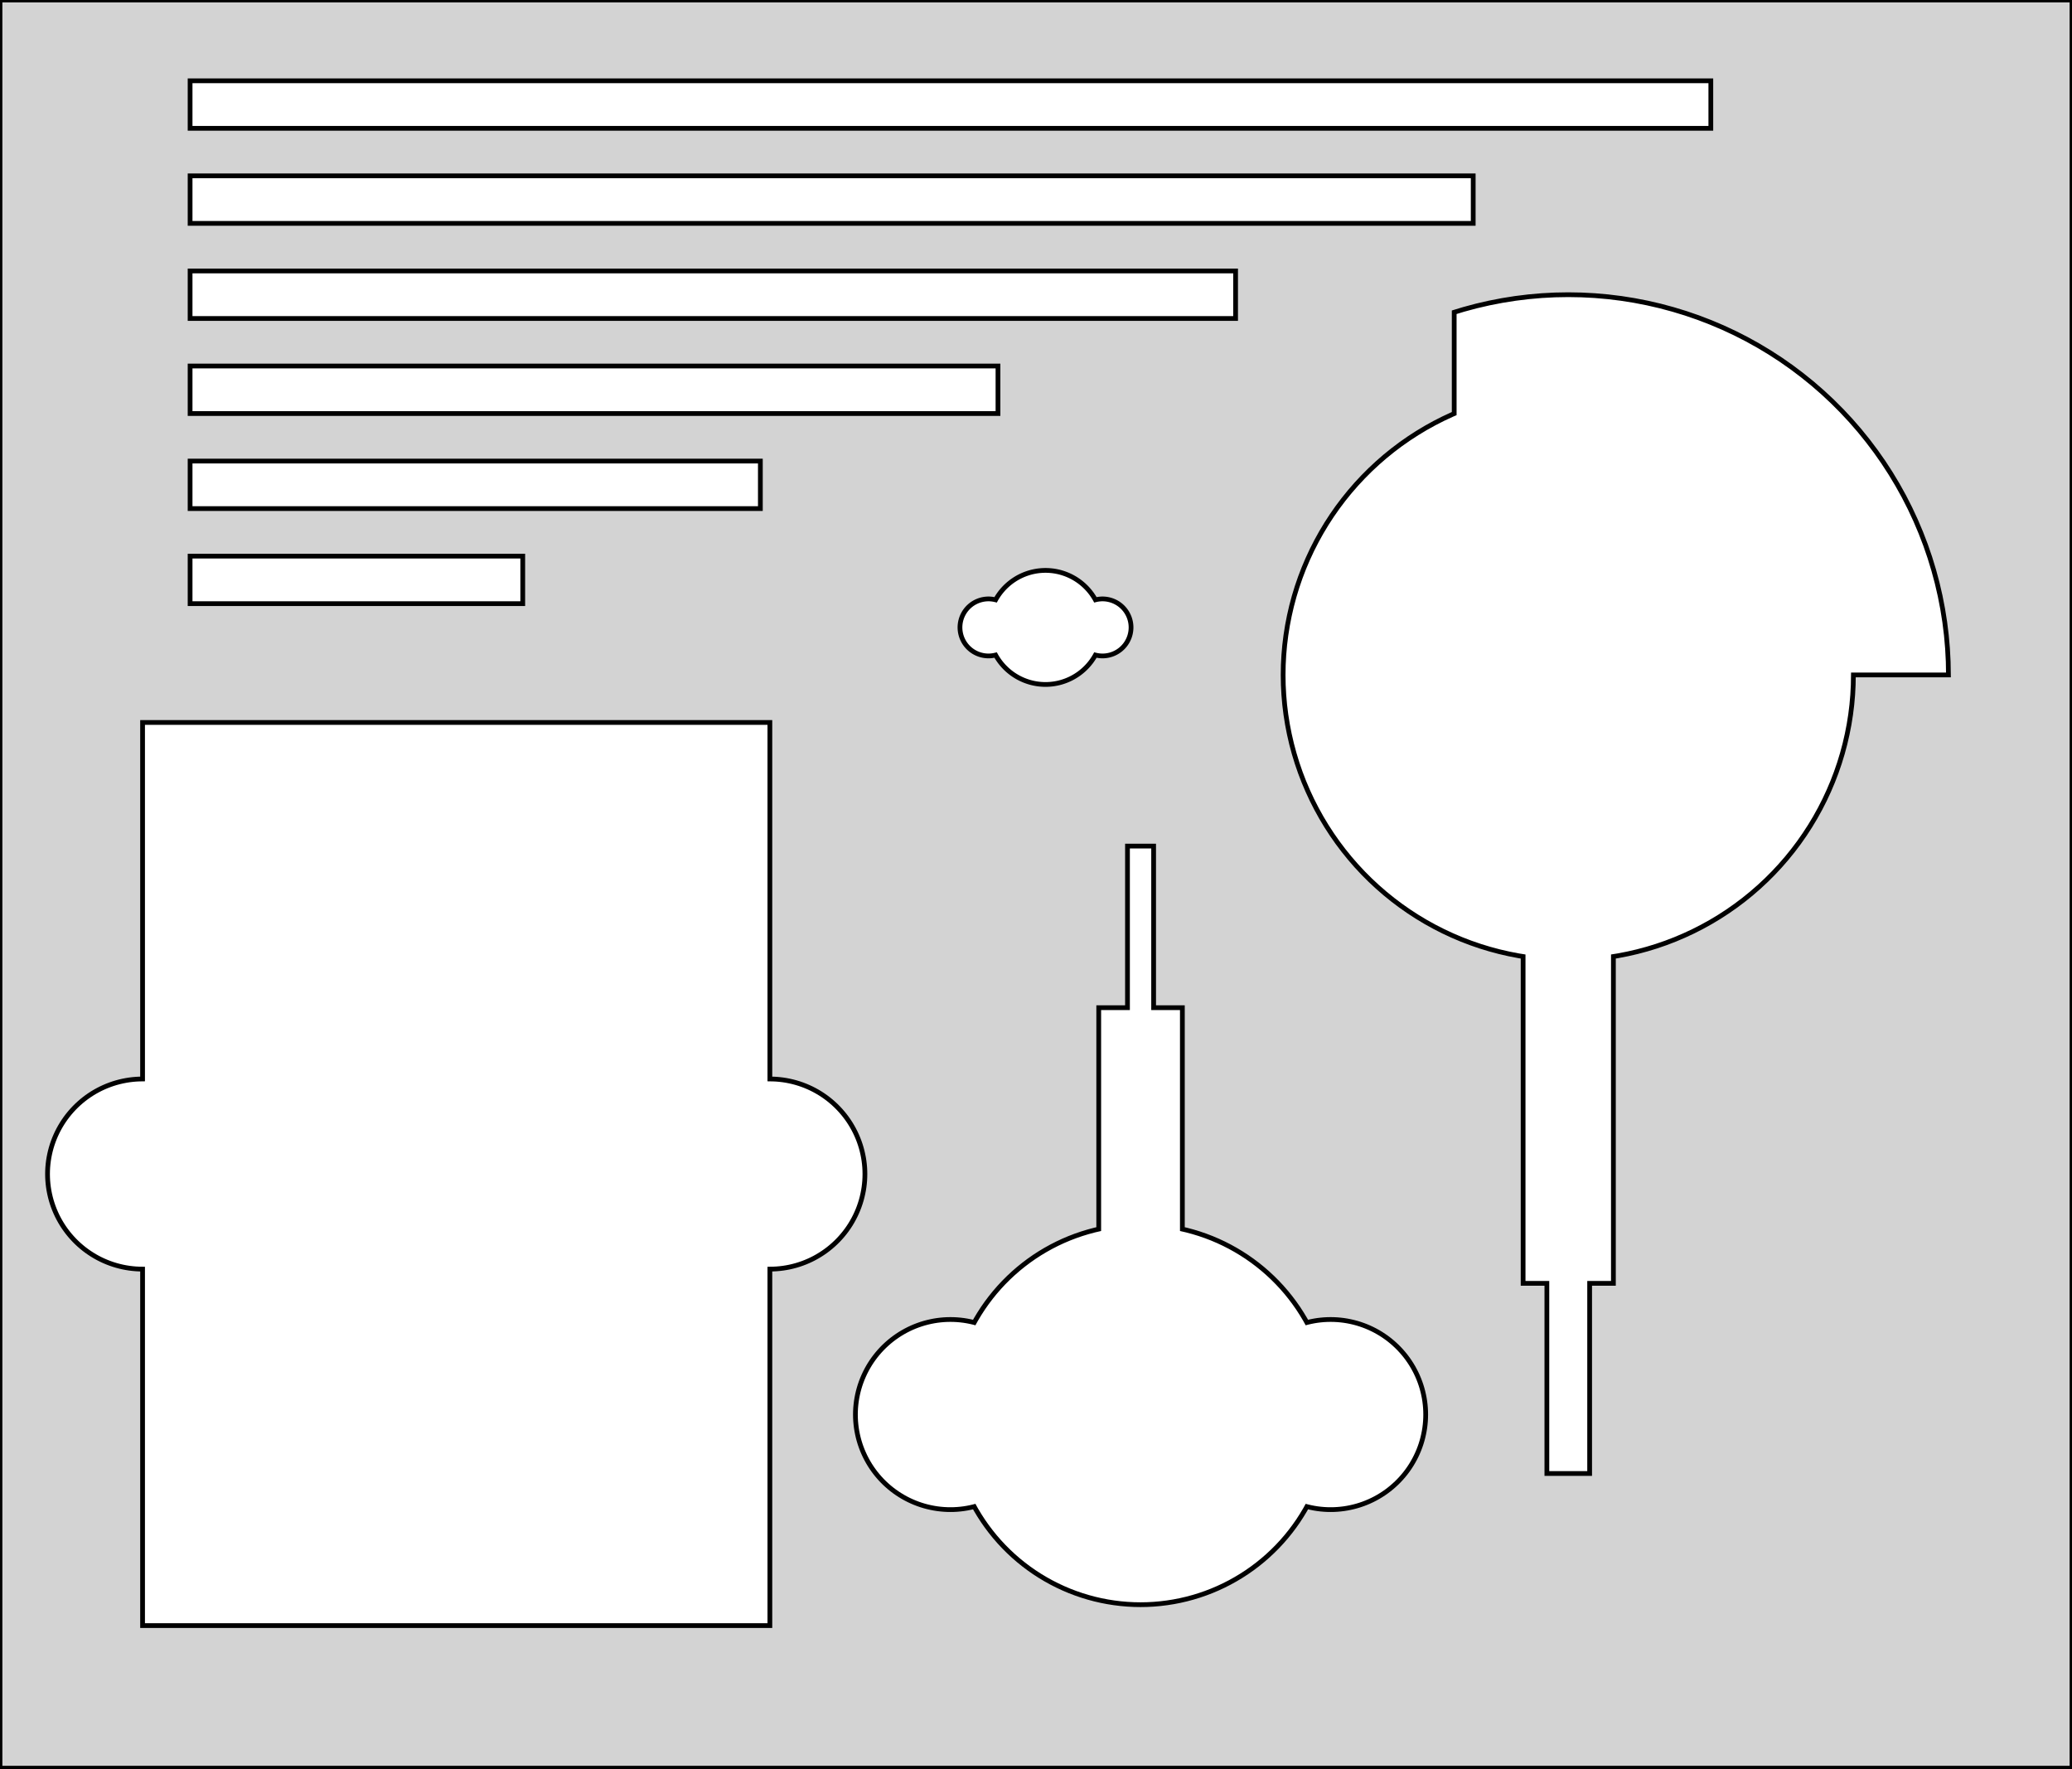
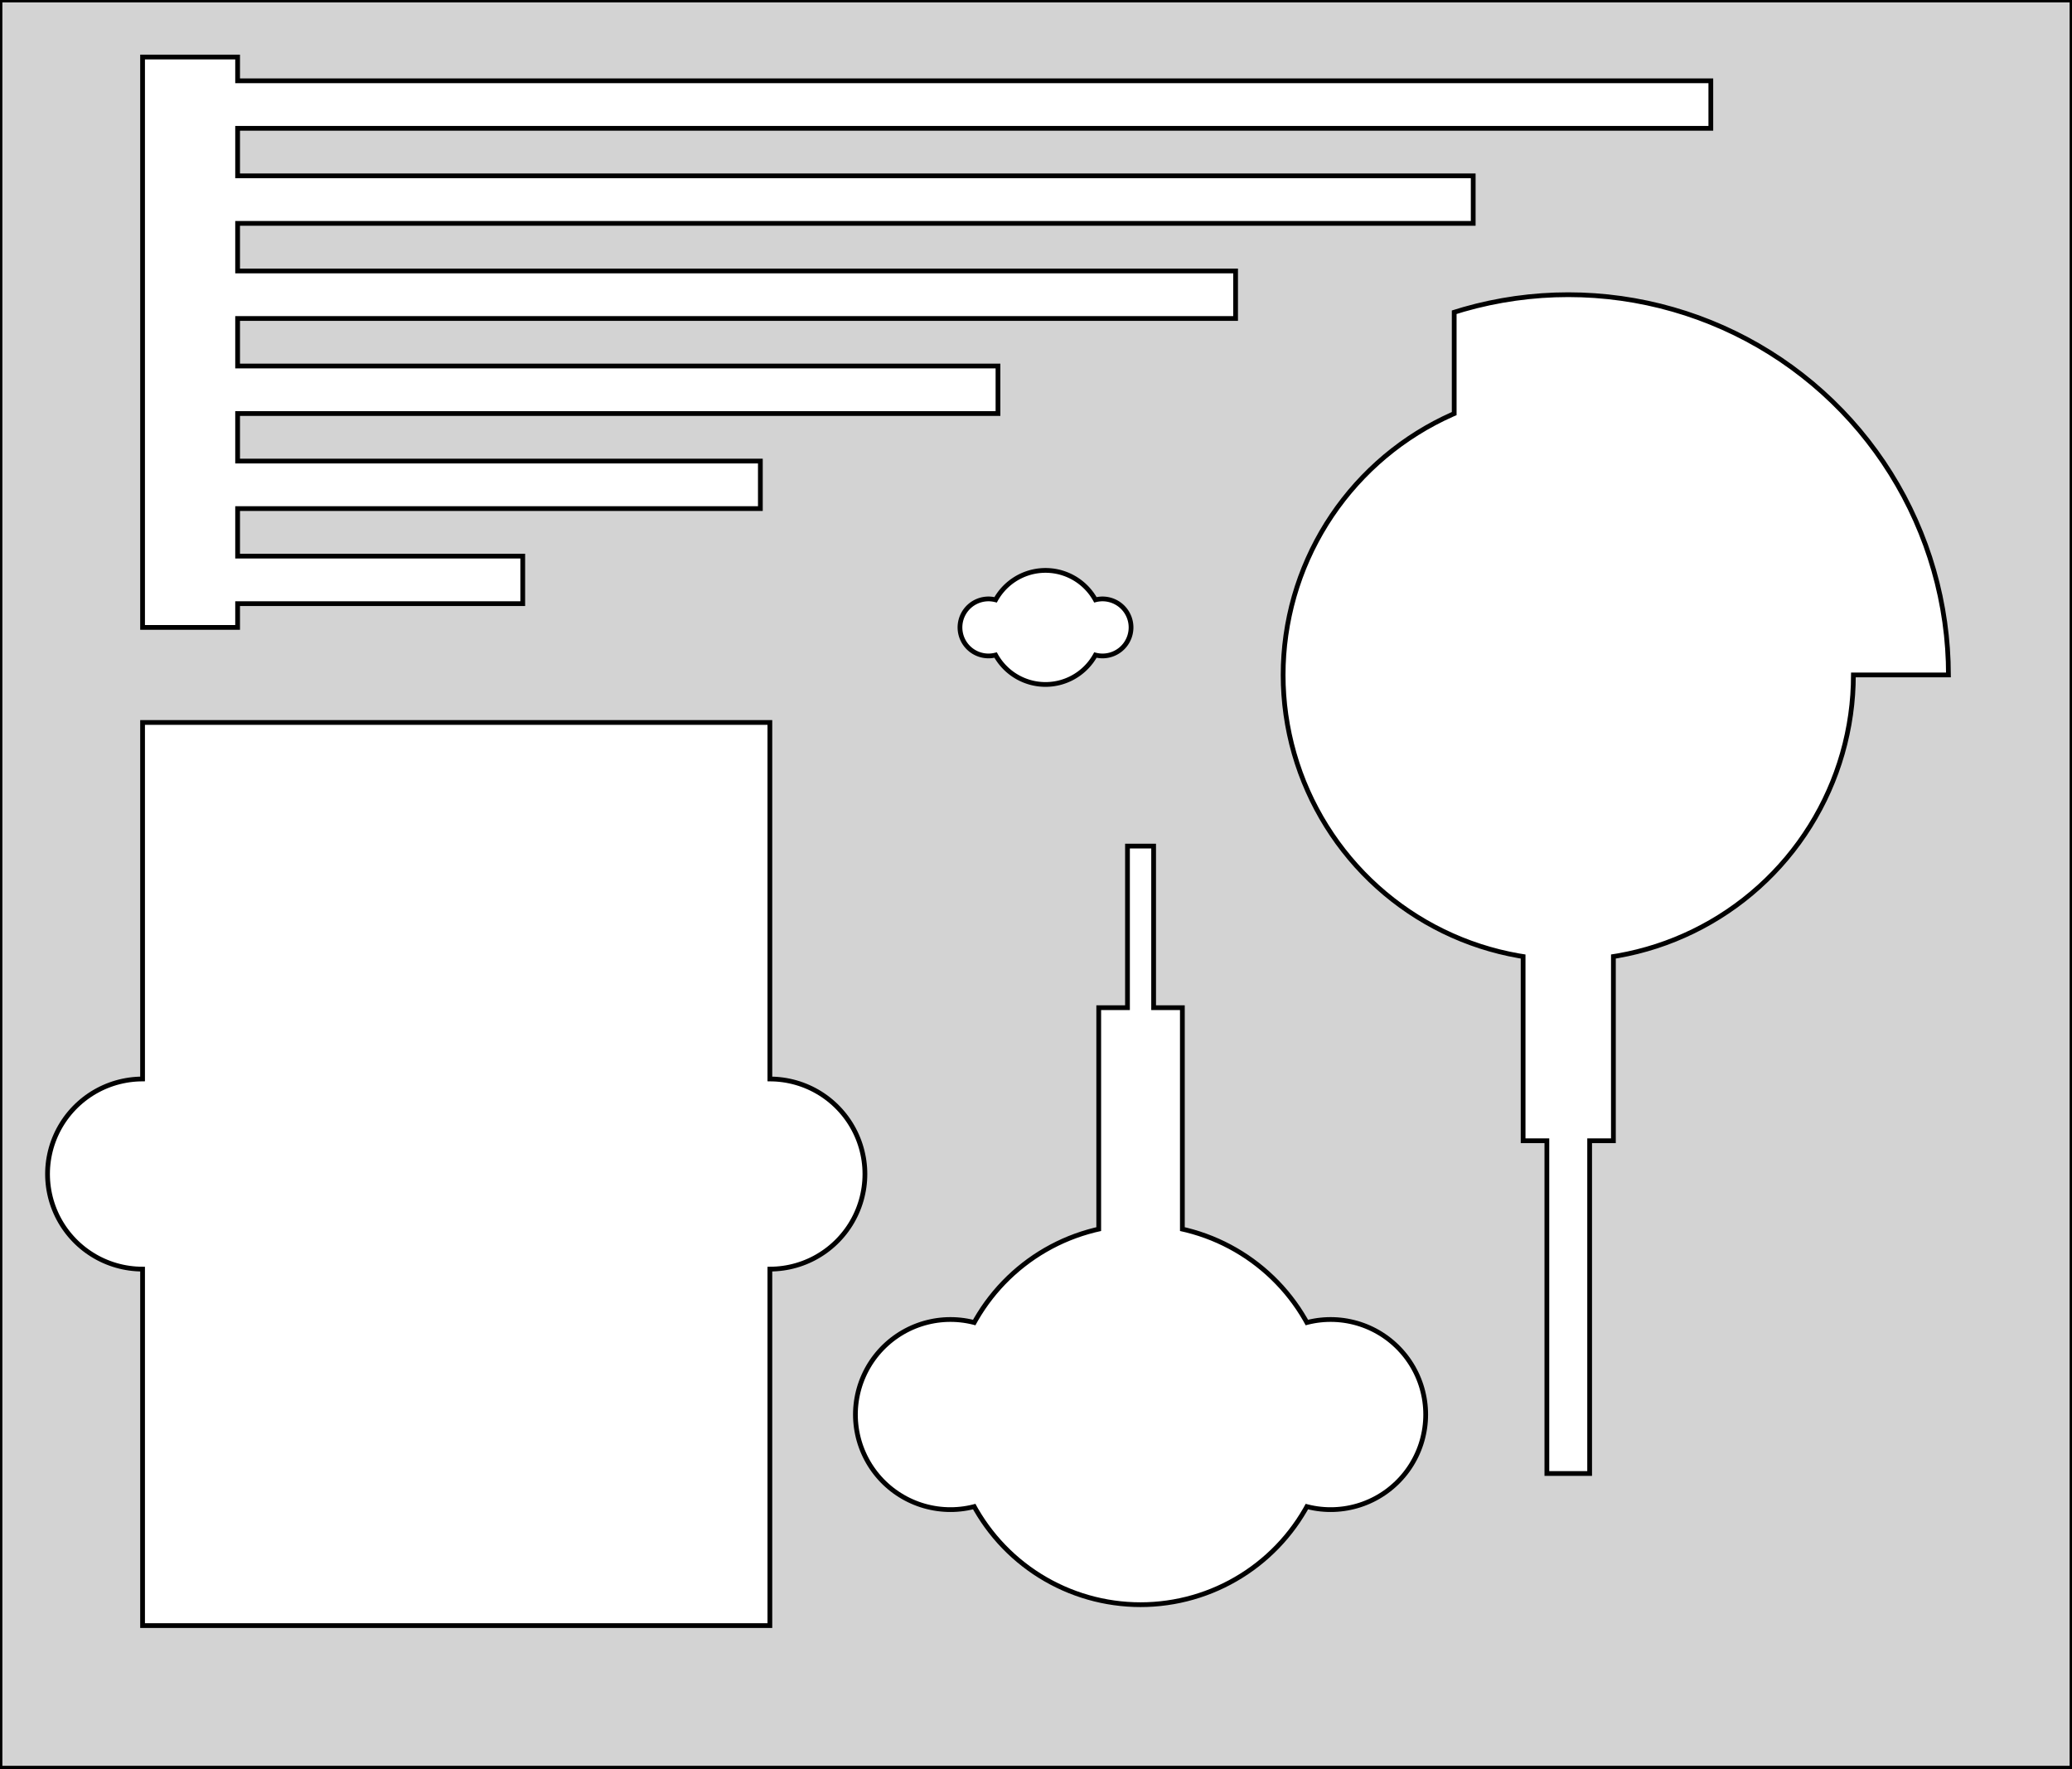
<svg xmlns="http://www.w3.org/2000/svg" width="218mm" height="186mm" viewBox="0 -186 218 186" version="1.1">
-   <path d=" M 0,-0 L 218,-0 L 218,-186 L 0,-186 z M 5,-62.5 L 5.006,-62.849 L 5.024,-63.198 L 5.055,-63.545 L 5.097,-63.892 L 5.152,-64.237  L 5.219,-64.579 L 5.297,-64.919 L 5.387,-65.256 L 5.489,-65.59 L 5.603,-65.92 L 5.728,-66.246  L 5.865,-66.567 L 6.012,-66.884 L 6.171,-67.195 L 6.34,-67.5 L 6.52,-67.799 L 6.71,-68.092  L 6.91,-68.378 L 7.12,-68.657 L 7.34,-68.928 L 7.569,-69.191 L 7.807,-69.447 L 8.053,-69.693  L 8.309,-69.931 L 8.572,-70.16 L 8.843,-70.38 L 9.122,-70.59 L 9.408,-70.79 L 9.701,-70.981  L 10,-71.16 L 10.305,-71.329 L 10.616,-71.488 L 10.933,-71.635 L 11.254,-71.772 L 11.58,-71.897  L 11.91,-72.011 L 12.244,-72.113 L 12.581,-72.203 L 12.921,-72.281 L 13.264,-72.348 L 13.608,-72.403  L 13.955,-72.445 L 14.302,-72.476 L 14.651,-72.494 L 15,-72.5 L 15,-110 L 81,-110  L 81,-72.5 L 81.349,-72.494 L 81.698,-72.476 L 82.045,-72.445 L 82.392,-72.403 L 82.737,-72.348  L 83.079,-72.281 L 83.419,-72.203 L 83.756,-72.113 L 84.09,-72.011 L 84.42,-71.897 L 84.746,-71.772  L 85.067,-71.635 L 85.384,-71.488 L 85.695,-71.329 L 86,-71.16 L 86.299,-70.981 L 86.592,-70.79  L 86.878,-70.59 L 87.157,-70.38 L 87.428,-70.16 L 87.691,-69.931 L 87.947,-69.693 L 88.193,-69.447  L 88.431,-69.191 L 88.66,-68.928 L 88.88,-68.657 L 89.09,-68.378 L 89.29,-68.092 L 89.481,-67.799  L 89.66,-67.5 L 89.829,-67.195 L 89.988,-66.884 L 90.135,-66.567 L 90.272,-66.246 L 90.397,-65.92  L 90.511,-65.59 L 90.613,-65.256 L 90.703,-64.919 L 90.781,-64.579 L 90.848,-64.237 L 90.903,-63.892  L 90.945,-63.545 L 90.976,-63.198 L 90.994,-62.849 L 91,-62.5 L 90.994,-62.151 L 90.976,-61.802  L 90.945,-61.455 L 90.903,-61.108 L 90.848,-60.764 L 90.781,-60.421 L 90.703,-60.081 L 90.613,-59.744  L 90.511,-59.41 L 90.397,-59.08 L 90.272,-58.754 L 90.135,-58.433 L 89.988,-58.116 L 89.829,-57.805  L 89.66,-57.5 L 89.481,-57.201 L 89.29,-56.908 L 89.09,-56.622 L 88.88,-56.343 L 88.66,-56.072  L 88.431,-55.809 L 88.193,-55.553 L 87.947,-55.307 L 87.691,-55.069 L 87.428,-54.84 L 87.157,-54.62  L 86.878,-54.41 L 86.592,-54.21 L 86.299,-54.02 L 86,-53.84 L 85.695,-53.67 L 85.384,-53.512  L 85.067,-53.364 L 84.746,-53.228 L 84.42,-53.103 L 84.09,-52.989 L 83.756,-52.887 L 83.419,-52.797  L 83.079,-52.718 L 82.737,-52.652 L 82.392,-52.597 L 82.045,-52.555 L 81.698,-52.524 L 81.349,-52.506  L 81,-52.5 L 81,-15 L 15,-15 L 15,-52.5 L 14.651,-52.506 L 14.302,-52.524  L 13.955,-52.555 L 13.608,-52.597 L 13.264,-52.652 L 12.921,-52.718 L 12.581,-52.797 L 12.244,-52.887  L 11.91,-52.989 L 11.58,-53.103 L 11.254,-53.228 L 10.933,-53.364 L 10.616,-53.512 L 10.305,-53.67  L 10,-53.84 L 9.701,-54.02 L 9.408,-54.21 L 9.122,-54.41 L 8.843,-54.62 L 8.572,-54.84  L 8.309,-55.069 L 8.053,-55.307 L 7.807,-55.553 L 7.569,-55.809 L 7.34,-56.072 L 7.12,-56.343  L 6.91,-56.622 L 6.71,-56.908 L 6.52,-57.201 L 6.34,-57.5 L 6.171,-57.805 L 6.012,-58.116  L 5.865,-58.433 L 5.728,-58.754 L 5.603,-59.08 L 5.489,-59.41 L 5.387,-59.744 L 5.297,-60.081  L 5.219,-60.421 L 5.152,-60.764 L 5.097,-61.108 L 5.055,-61.455 L 5.024,-61.802 L 5.006,-62.151  z M 20,-122.5 L 20,-127.5 L 55,-127.5 L 55,-122.5 z M 20,-132.5 L 20,-137.5 L 80,-137.5 L 80,-132.5 z M 20,-142.5 L 20,-147.5 L 105,-147.5 L 105,-142.5 z M 20,-152.5 L 20,-157.5 L 130,-157.5 L 130,-152.5 z M 20,-162.5 L 20,-167.5 L 155,-167.5 L 155,-162.5 z M 20,-172.5 L 20,-177.5 L 180,-177.5 L 180,-172.5 z M 90,-37.2 L 90.006,-37.549 L 90.024,-37.898 L 90.055,-38.245 L 90.097,-38.592 L 90.152,-38.937  L 90.219,-39.279 L 90.297,-39.619 L 90.387,-39.956 L 90.489,-40.29 L 90.603,-40.62 L 90.728,-40.946  L 90.865,-41.267 L 91.012,-41.584 L 91.171,-41.895 L 91.34,-42.2 L 91.519,-42.499 L 91.71,-42.792  L 91.91,-43.078 L 92.12,-43.357 L 92.34,-43.628 L 92.569,-43.891 L 92.807,-44.147 L 93.053,-44.393  L 93.309,-44.631 L 93.572,-44.86 L 93.843,-45.08 L 94.122,-45.29 L 94.408,-45.49 L 94.701,-45.681  L 95,-45.86 L 95.305,-46.029 L 95.616,-46.188 L 95.933,-46.336 L 96.254,-46.472 L 96.58,-46.597  L 96.91,-46.711 L 97.244,-46.813 L 97.581,-46.903 L 97.921,-46.981 L 98.263,-47.048 L 98.608,-47.103  L 98.955,-47.145 L 99.302,-47.176 L 99.651,-47.194 L 100,-47.2 L 100.349,-47.194 L 100.698,-47.176  L 101.045,-47.145 L 101.392,-47.103 L 101.736,-47.048 L 102.079,-46.981 L 102.419,-46.903 L 102.502,-46.881  L 102.679,-47.2 L 103.039,-47.798 L 103.419,-48.384 L 103.82,-48.956 L 104.24,-49.513 L 104.679,-50.056  L 105.137,-50.583 L 105.613,-51.093 L 106.107,-51.587 L 106.617,-52.063 L 107.144,-52.521 L 107.687,-52.96  L 108.244,-53.38 L 108.816,-53.781 L 109.402,-54.161 L 110,-54.52 L 110.611,-54.859 L 111.233,-55.176  L 111.865,-55.471 L 112.508,-55.744 L 113.16,-55.994 L 113.82,-56.221 L 114.487,-56.425 L 115.162,-56.606  L 115.6,-56.707 L 115.6,-80 L 118.625,-80 L 118.625,-97 L 121.375,-97 L 121.375,-80  L 124.4,-80 L 124.4,-56.707 L 124.838,-56.606 L 125.513,-56.425 L 126.18,-56.221 L 126.84,-55.994  L 127.492,-55.744 L 128.135,-55.471 L 128.767,-55.176 L 129.389,-54.859 L 130,-54.52 L 130.598,-54.161  L 131.184,-53.781 L 131.756,-53.38 L 132.313,-52.96 L 132.856,-52.521 L 133.383,-52.063 L 133.893,-51.587  L 134.387,-51.093 L 134.863,-50.583 L 135.321,-50.056 L 135.76,-49.513 L 136.18,-48.956 L 136.581,-48.384  L 136.961,-47.798 L 137.321,-47.2 L 137.498,-46.881 L 137.581,-46.903 L 137.921,-46.981 L 138.264,-47.048  L 138.608,-47.103 L 138.955,-47.145 L 139.302,-47.176 L 139.651,-47.194 L 140,-47.2 L 140.349,-47.194  L 140.698,-47.176 L 141.045,-47.145 L 141.392,-47.103 L 141.736,-47.048 L 142.079,-46.981 L 142.419,-46.903  L 142.756,-46.813 L 143.09,-46.711 L 143.42,-46.597 L 143.746,-46.472 L 144.067,-46.336 L 144.384,-46.188  L 144.695,-46.029 L 145,-45.86 L 145.299,-45.681 L 145.592,-45.49 L 145.878,-45.29 L 146.157,-45.08  L 146.428,-44.86 L 146.691,-44.631 L 146.947,-44.393 L 147.193,-44.147 L 147.431,-43.891 L 147.66,-43.628  L 147.88,-43.357 L 148.09,-43.078 L 148.29,-42.792 L 148.48,-42.499 L 148.66,-42.2 L 148.829,-41.895  L 148.988,-41.584 L 149.135,-41.267 L 149.272,-40.946 L 149.397,-40.62 L 149.511,-40.29 L 149.613,-39.956  L 149.703,-39.619 L 149.781,-39.279 L 149.848,-38.937 L 149.903,-38.592 L 149.945,-38.245 L 149.976,-37.898  L 149.994,-37.549 L 150,-37.2 L 149.994,-36.851 L 149.976,-36.502 L 149.945,-36.155 L 149.903,-35.808  L 149.848,-35.464 L 149.781,-35.121 L 149.703,-34.781 L 149.613,-34.444 L 149.511,-34.11 L 149.397,-33.78  L 149.272,-33.454 L 149.135,-33.133 L 148.988,-32.816 L 148.829,-32.505 L 148.66,-32.2 L 148.48,-31.901  L 148.29,-31.608 L 148.09,-31.322 L 147.88,-31.043 L 147.66,-30.772 L 147.431,-30.509 L 147.193,-30.253  L 146.947,-30.007 L 146.691,-29.769 L 146.428,-29.54 L 146.157,-29.32 L 145.878,-29.11 L 145.592,-28.91  L 145.299,-28.72 L 145,-28.54 L 144.695,-28.37 L 144.384,-28.212 L 144.067,-28.064 L 143.746,-27.928  L 143.42,-27.803 L 143.09,-27.689 L 142.756,-27.587 L 142.419,-27.497 L 142.079,-27.419 L 141.736,-27.352  L 141.392,-27.297 L 141.045,-27.255 L 140.698,-27.224 L 140.349,-27.206 L 140,-27.2 L 139.651,-27.206  L 139.302,-27.224 L 138.955,-27.255 L 138.608,-27.297 L 138.264,-27.352 L 137.921,-27.419 L 137.581,-27.497  L 137.498,-27.519 L 137.321,-27.2 L 136.961,-26.602 L 136.581,-26.016 L 136.18,-25.444 L 135.76,-24.887  L 135.321,-24.344 L 134.863,-23.817 L 134.387,-23.307 L 133.893,-22.813 L 133.383,-22.337 L 132.856,-21.879  L 132.313,-21.44 L 131.756,-21.02 L 131.184,-20.619 L 130.598,-20.239 L 130,-19.88 L 129.389,-19.541  L 128.767,-19.224 L 128.135,-18.929 L 127.492,-18.656 L 126.84,-18.406 L 126.18,-18.179 L 125.513,-17.975  L 124.838,-17.794 L 124.158,-17.637 L 123.473,-17.504 L 122.783,-17.395 L 122.091,-17.31 L 121.395,-17.249  L 120.698,-17.212 L 120,-17.2 L 119.302,-17.212 L 118.605,-17.249 L 117.909,-17.31 L 117.217,-17.395  L 116.527,-17.504 L 115.842,-17.637 L 115.162,-17.794 L 114.487,-17.975 L 113.82,-18.179 L 113.16,-18.406  L 112.508,-18.656 L 111.865,-18.929 L 111.233,-19.224 L 110.611,-19.541 L 110,-19.88 L 109.402,-20.239  L 108.816,-20.619 L 108.244,-21.02 L 107.687,-21.44 L 107.144,-21.879 L 106.617,-22.337 L 106.107,-22.813  L 105.613,-23.307 L 105.137,-23.817 L 104.679,-24.344 L 104.24,-24.887 L 103.82,-25.444 L 103.419,-26.016  L 103.039,-26.602 L 102.679,-27.2 L 102.502,-27.519 L 102.419,-27.497 L 102.079,-27.419 L 101.736,-27.352  L 101.392,-27.297 L 101.045,-27.255 L 100.698,-27.224 L 100.349,-27.206 L 100,-27.2 L 99.651,-27.206  L 99.302,-27.224 L 98.955,-27.255 L 98.608,-27.297 L 98.263,-27.352 L 97.921,-27.419 L 97.581,-27.497  L 97.244,-27.587 L 96.91,-27.689 L 96.58,-27.803 L 96.254,-27.928 L 95.933,-28.064 L 95.616,-28.212  L 95.305,-28.37 L 95,-28.54 L 94.701,-28.72 L 94.408,-28.91 L 94.122,-29.11 L 93.843,-29.32  L 93.572,-29.54 L 93.309,-29.769 L 93.053,-30.007 L 92.807,-30.253 L 92.569,-30.509 L 92.34,-30.772  L 92.12,-31.043 L 91.91,-31.322 L 91.71,-31.608 L 91.519,-31.901 L 91.34,-32.2 L 91.171,-32.505  L 91.012,-32.816 L 90.865,-33.133 L 90.728,-33.454 L 90.603,-33.78 L 90.489,-34.11 L 90.387,-34.444  L 90.297,-34.781 L 90.219,-35.121 L 90.152,-35.464 L 90.097,-35.808 L 90.055,-36.155 L 90.024,-36.502  L 90.006,-36.851 z M 101,-120 L 101.002,-120.105 L 101.008,-120.209 L 101.017,-120.314 L 101.03,-120.417 L 101.046,-120.521  L 101.066,-120.624 L 101.09,-120.726 L 101.117,-120.827 L 101.147,-120.927 L 101.181,-121.026 L 101.219,-121.124  L 101.26,-121.22 L 101.304,-121.315 L 101.352,-121.408 L 101.402,-121.5 L 101.456,-121.59 L 101.513,-121.677  L 101.573,-121.763 L 101.636,-121.847 L 101.702,-121.928 L 101.771,-122.007 L 101.842,-122.084 L 101.916,-122.158  L 101.993,-122.229 L 102.072,-122.298 L 102.153,-122.364 L 102.237,-122.427 L 102.323,-122.487 L 102.41,-122.544  L 102.5,-122.598 L 102.592,-122.648 L 102.685,-122.696 L 102.78,-122.74 L 102.876,-122.781 L 102.974,-122.819  L 103.073,-122.853 L 103.173,-122.883 L 103.274,-122.91 L 103.376,-122.934 L 103.479,-122.954 L 103.583,-122.97  L 103.686,-122.983 L 103.791,-122.992 L 103.895,-122.998 L 104,-123 L 104.105,-122.998 L 104.209,-122.992  L 104.314,-122.983 L 104.417,-122.97 L 104.521,-122.954 L 104.624,-122.934 L 104.726,-122.91 L 104.751,-122.904  L 104.804,-123 L 104.912,-123.18 L 105.026,-123.355 L 105.146,-123.527 L 105.272,-123.694 L 105.404,-123.857  L 105.541,-124.015 L 105.684,-124.168 L 105.832,-124.316 L 105.985,-124.459 L 106.143,-124.596 L 106.306,-124.728  L 106.473,-124.854 L 106.645,-124.974 L 106.82,-125.088 L 107,-125.196 L 107.183,-125.298 L 107.37,-125.393  L 107.56,-125.481 L 107.752,-125.563 L 107.948,-125.638 L 108.146,-125.706 L 108.346,-125.768 L 108.548,-125.822  L 108.753,-125.869 L 108.958,-125.909 L 109.165,-125.942 L 109.373,-125.967 L 109.581,-125.985 L 109.791,-125.996  L 110,-126 L 110.209,-125.996 L 110.419,-125.985 L 110.627,-125.967 L 110.835,-125.942 L 111.042,-125.909  L 111.247,-125.869 L 111.452,-125.822 L 111.654,-125.768 L 111.854,-125.706 L 112.052,-125.638 L 112.248,-125.563  L 112.44,-125.481 L 112.63,-125.393 L 112.817,-125.298 L 113,-125.196 L 113.18,-125.088 L 113.355,-124.974  L 113.527,-124.854 L 113.694,-124.728 L 113.857,-124.596 L 114.015,-124.459 L 114.168,-124.316 L 114.316,-124.168  L 114.459,-124.015 L 114.596,-123.857 L 114.728,-123.694 L 114.854,-123.527 L 114.974,-123.355 L 115.088,-123.18  L 115.196,-123 L 115.249,-122.904 L 115.274,-122.91 L 115.376,-122.934 L 115.479,-122.954 L 115.583,-122.97  L 115.686,-122.983 L 115.791,-122.992 L 115.895,-122.998 L 116,-123 L 116.105,-122.998 L 116.209,-122.992  L 116.314,-122.983 L 116.417,-122.97 L 116.521,-122.954 L 116.624,-122.934 L 116.726,-122.91 L 116.827,-122.883  L 116.927,-122.853 L 117.026,-122.819 L 117.124,-122.781 L 117.22,-122.74 L 117.315,-122.696 L 117.408,-122.648  L 117.5,-122.598 L 117.59,-122.544 L 117.677,-122.487 L 117.763,-122.427 L 117.847,-122.364 L 117.928,-122.298  L 118.007,-122.229 L 118.084,-122.158 L 118.158,-122.084 L 118.229,-122.007 L 118.298,-121.928 L 118.364,-121.847  L 118.427,-121.763 L 118.487,-121.677 L 118.544,-121.59 L 118.598,-121.5 L 118.648,-121.408 L 118.696,-121.315  L 118.74,-121.22 L 118.781,-121.124 L 118.819,-121.026 L 118.853,-120.927 L 118.883,-120.827 L 118.91,-120.726  L 118.934,-120.624 L 118.954,-120.521 L 118.97,-120.417 L 118.983,-120.314 L 118.992,-120.209 L 118.998,-120.105  L 119,-120 L 118.998,-119.895 L 118.992,-119.791 L 118.983,-119.686 L 118.97,-119.583 L 118.954,-119.479  L 118.934,-119.376 L 118.91,-119.274 L 118.883,-119.173 L 118.853,-119.073 L 118.819,-118.974 L 118.781,-118.876  L 118.74,-118.78 L 118.696,-118.685 L 118.648,-118.592 L 118.598,-118.5 L 118.544,-118.41 L 118.487,-118.323  L 118.427,-118.237 L 118.364,-118.153 L 118.298,-118.072 L 118.229,-117.993 L 118.158,-117.916 L 118.084,-117.842  L 118.007,-117.771 L 117.928,-117.702 L 117.847,-117.636 L 117.763,-117.573 L 117.677,-117.513 L 117.59,-117.456  L 117.5,-117.402 L 117.408,-117.352 L 117.315,-117.304 L 117.22,-117.26 L 117.124,-117.219 L 117.026,-117.181  L 116.927,-117.147 L 116.827,-117.117 L 116.726,-117.09 L 116.624,-117.066 L 116.521,-117.046 L 116.417,-117.03  L 116.314,-117.017 L 116.209,-117.008 L 116.105,-117.002 L 116,-117 L 115.895,-117.002 L 115.791,-117.008  L 115.686,-117.017 L 115.583,-117.03 L 115.479,-117.046 L 115.376,-117.066 L 115.274,-117.09 L 115.249,-117.096  L 115.196,-117 L 115.088,-116.82 L 114.974,-116.645 L 114.854,-116.473 L 114.728,-116.306 L 114.596,-116.143  L 114.459,-115.985 L 114.316,-115.832 L 114.168,-115.684 L 114.015,-115.541 L 113.857,-115.404 L 113.694,-115.272  L 113.527,-115.146 L 113.355,-115.026 L 113.18,-114.912 L 113,-114.804 L 112.817,-114.702 L 112.63,-114.607  L 112.44,-114.519 L 112.248,-114.437 L 112.052,-114.362 L 111.854,-114.294 L 111.654,-114.232 L 111.452,-114.178  L 111.247,-114.131 L 111.042,-114.091 L 110.835,-114.058 L 110.627,-114.033 L 110.419,-114.015 L 110.209,-114.004  L 110,-114 L 109.791,-114.004 L 109.581,-114.015 L 109.373,-114.033 L 109.165,-114.058 L 108.958,-114.091  L 108.753,-114.131 L 108.548,-114.178 L 108.346,-114.232 L 108.146,-114.294 L 107.948,-114.362 L 107.752,-114.437  L 107.56,-114.519 L 107.37,-114.607 L 107.183,-114.702 L 107,-114.804 L 106.82,-114.912 L 106.645,-115.026  L 106.473,-115.146 L 106.306,-115.272 L 106.143,-115.404 L 105.985,-115.541 L 105.832,-115.684 L 105.684,-115.832  L 105.541,-115.985 L 105.404,-116.143 L 105.272,-116.306 L 105.146,-116.473 L 105.026,-116.645 L 104.912,-116.82  L 104.804,-117 L 104.751,-117.096 L 104.726,-117.09 L 104.624,-117.066 L 104.521,-117.046 L 104.417,-117.03  L 104.314,-117.017 L 104.209,-117.008 L 104.105,-117.002 L 104,-117 L 103.895,-117.002 L 103.791,-117.008  L 103.686,-117.017 L 103.583,-117.03 L 103.479,-117.046 L 103.376,-117.066 L 103.274,-117.09 L 103.173,-117.117  L 103.073,-117.147 L 102.974,-117.181 L 102.876,-117.219 L 102.78,-117.26 L 102.685,-117.304 L 102.592,-117.352  L 102.5,-117.402 L 102.41,-117.456 L 102.323,-117.513 L 102.237,-117.573 L 102.153,-117.636 L 102.072,-117.702  L 101.993,-117.771 L 101.916,-117.842 L 101.842,-117.916 L 101.771,-117.993 L 101.702,-118.072 L 101.636,-118.153  L 101.573,-118.237 L 101.513,-118.323 L 101.456,-118.41 L 101.402,-118.5 L 101.352,-118.592 L 101.304,-118.685  L 101.26,-118.78 L 101.219,-118.876 L 101.181,-118.974 L 101.147,-119.073 L 101.117,-119.173 L 101.09,-119.274  L 101.066,-119.376 L 101.046,-119.479 L 101.03,-119.583 L 101.017,-119.686 L 101.008,-119.791 L 101.002,-119.895  z M 135,-115 L 135.018,-116.047 L 135.073,-117.093 L 135.164,-118.136 L 135.292,-119.175 L 135.456,-120.209  L 135.656,-121.237 L 135.891,-122.258 L 136.162,-123.269 L 136.468,-124.271 L 136.809,-125.261 L 137.184,-126.238  L 137.594,-127.202 L 138.036,-128.151 L 138.512,-129.084 L 139.019,-130 L 139.559,-130.898 L 140.129,-131.776  L 140.729,-132.634 L 141.36,-133.47 L 142.019,-134.284 L 142.706,-135.074 L 143.42,-135.84 L 144.16,-136.58  L 144.926,-137.294 L 145.716,-137.981 L 146.53,-138.64 L 147.366,-139.271 L 148.224,-139.871 L 149.102,-140.441  L 150,-140.981 L 150.916,-141.488 L 151.849,-141.964 L 152.798,-142.406 L 153,-142.492 L 153,-153.153  L 153.975,-153.45 L 155.323,-153.812 L 156.684,-154.126 L 158.054,-154.392 L 159.433,-154.611 L 160.819,-154.781  L 162.21,-154.903 L 163.604,-154.976 L 165,-155 L 166.396,-154.976 L 167.79,-154.903 L 169.181,-154.781  L 170.567,-154.611 L 171.946,-154.392 L 173.316,-154.126 L 174.677,-153.812 L 176.025,-153.45 L 177.361,-153.042  L 178.681,-152.588 L 179.984,-152.087 L 181.269,-151.542 L 182.535,-150.952 L 183.779,-150.318 L 185,-149.641  L 186.197,-148.922 L 187.368,-148.162 L 188.511,-147.361 L 189.626,-146.52 L 190.712,-145.642 L 191.765,-144.726  L 192.786,-143.774 L 193.774,-142.786 L 194.726,-141.765 L 195.642,-140.712 L 196.52,-139.626 L 197.361,-138.511  L 198.162,-137.368 L 198.922,-136.197 L 199.641,-135 L 200.318,-133.779 L 200.952,-132.535 L 201.542,-131.269  L 202.087,-129.984 L 202.588,-128.681 L 203.042,-127.361 L 203.45,-126.025 L 203.812,-124.677 L 204.126,-123.316  L 204.392,-121.946 L 204.611,-120.567 L 204.781,-119.181 L 204.903,-117.79 L 204.976,-116.396 L 205,-115  L 195,-115 L 194.982,-113.953 L 194.927,-112.907 L 194.836,-111.864 L 194.708,-110.825 L 194.544,-109.791  L 194.344,-108.763 L 194.109,-107.742 L 193.838,-106.731 L 193.532,-105.729 L 193.191,-104.739 L 192.816,-103.762  L 192.406,-102.798 L 191.964,-101.849 L 191.488,-100.916 L 190.981,-100 L 190.441,-99.102 L 189.871,-98.224  L 189.271,-97.366 L 188.64,-96.53 L 187.981,-95.716 L 187.294,-94.926 L 186.58,-94.16 L 185.84,-93.42  L 185.074,-92.706 L 184.284,-92.019 L 183.47,-91.36 L 182.634,-90.73 L 181.776,-90.129 L 180.898,-89.559  L 180,-89.019 L 179.084,-88.512 L 178.151,-88.036 L 177.202,-87.594 L 176.238,-87.184 L 175.261,-86.809  L 174.271,-86.468 L 173.269,-86.162 L 172.258,-85.891 L 171.237,-85.656 L 170.209,-85.456 L 169.75,-85.383  L 169.75,-51 L 167.25,-51 L 167.25,-31 L 162.75,-31 L 162.75,-51 L 160.25,-51  L 160.25,-85.383 L 159.791,-85.456 L 158.763,-85.656 L 157.742,-85.891 L 156.731,-86.162 L 155.729,-86.468  L 154.739,-86.809 L 153.762,-87.184 L 152.798,-87.594 L 151.849,-88.036 L 150.916,-88.512 L 150,-89.019  L 149.102,-89.559 L 148.224,-90.129 L 147.366,-90.73 L 146.53,-91.36 L 145.716,-92.019 L 144.926,-92.706  L 144.16,-93.42 L 143.42,-94.16 L 142.706,-94.926 L 142.019,-95.716 L 141.36,-96.53 L 140.729,-97.366  L 140.129,-98.224 L 139.559,-99.102 L 139.019,-100 L 138.512,-100.916 L 138.036,-101.849 L 137.594,-102.798  L 137.184,-103.762 L 136.809,-104.739 L 136.468,-105.729 L 136.162,-106.731 L 135.891,-107.742 L 135.656,-108.763  L 135.456,-109.791 L 135.292,-110.825 L 135.164,-111.864 L 135.073,-112.907 L 135.018,-113.953 z " stroke="black" fill="lightgray" stroke-width="0.5" />
+   <path d=" M 0,-0 L 218,-0 L 218,-186 L 0,-186 z M 5,-62.5 L 5.006,-62.849 L 5.024,-63.198 L 5.055,-63.545 L 5.097,-63.892 L 5.152,-64.237  L 5.219,-64.579 L 5.297,-64.919 L 5.387,-65.256 L 5.489,-65.59 L 5.603,-65.92 L 5.728,-66.246  L 5.865,-66.567 L 6.012,-66.884 L 6.171,-67.195 L 6.34,-67.5 L 6.52,-67.799 L 6.71,-68.092  L 6.91,-68.378 L 7.12,-68.657 L 7.34,-68.928 L 7.569,-69.191 L 7.807,-69.447 L 8.053,-69.693  L 8.309,-69.931 L 8.572,-70.16 L 8.843,-70.38 L 9.122,-70.59 L 9.408,-70.79 L 9.701,-70.981  L 10,-71.16 L 10.305,-71.329 L 10.616,-71.488 L 10.933,-71.635 L 11.254,-71.772 L 11.58,-71.897  L 11.91,-72.011 L 12.244,-72.113 L 12.581,-72.203 L 12.921,-72.281 L 13.264,-72.348 L 13.608,-72.403  L 13.955,-72.445 L 14.302,-72.476 L 14.651,-72.494 L 15,-72.5 L 15,-110 L 81,-110  L 81,-72.5 L 81.349,-72.494 L 81.698,-72.476 L 82.045,-72.445 L 82.392,-72.403 L 82.737,-72.348  L 83.079,-72.281 L 83.419,-72.203 L 83.756,-72.113 L 84.09,-72.011 L 84.42,-71.897 L 84.746,-71.772  L 85.067,-71.635 L 85.384,-71.488 L 85.695,-71.329 L 86,-71.16 L 86.299,-70.981 L 86.592,-70.79  L 86.878,-70.59 L 87.157,-70.38 L 87.428,-70.16 L 87.691,-69.931 L 87.947,-69.693 L 88.193,-69.447  L 88.431,-69.191 L 88.66,-68.928 L 88.88,-68.657 L 89.09,-68.378 L 89.29,-68.092 L 89.481,-67.799  L 89.66,-67.5 L 89.829,-67.195 L 89.988,-66.884 L 90.135,-66.567 L 90.272,-66.246 L 90.397,-65.92  L 90.511,-65.59 L 90.613,-65.256 L 90.703,-64.919 L 90.781,-64.579 L 90.848,-64.237 L 90.903,-63.892  L 90.945,-63.545 L 90.976,-63.198 L 90.994,-62.849 L 91,-62.5 L 90.994,-62.151 L 90.976,-61.802  L 90.945,-61.455 L 90.903,-61.108 L 90.848,-60.764 L 90.781,-60.421 L 90.703,-60.081 L 90.613,-59.744  L 90.511,-59.41 L 90.397,-59.08 L 90.272,-58.754 L 90.135,-58.433 L 89.988,-58.116 L 89.829,-57.805  L 89.66,-57.5 L 89.481,-57.201 L 89.29,-56.908 L 89.09,-56.622 L 88.88,-56.343 L 88.66,-56.072  L 88.431,-55.809 L 88.193,-55.553 L 87.947,-55.307 L 87.691,-55.069 L 87.428,-54.84 L 87.157,-54.62  L 86.878,-54.41 L 86.592,-54.21 L 86.299,-54.02 L 86,-53.84 L 85.695,-53.67 L 85.384,-53.512  L 85.067,-53.364 L 84.746,-53.228 L 84.42,-53.103 L 84.09,-52.989 L 83.756,-52.887 L 83.419,-52.797  L 83.079,-52.718 L 82.737,-52.652 L 82.392,-52.597 L 82.045,-52.555 L 81.698,-52.524 L 81.349,-52.506  L 81,-52.5 L 81,-15 L 15,-15 L 15,-52.5 L 14.651,-52.506 L 14.302,-52.524  L 13.955,-52.555 L 13.608,-52.597 L 13.264,-52.652 L 12.921,-52.718 L 12.581,-52.797 L 12.244,-52.887  L 11.91,-52.989 L 11.58,-53.103 L 11.254,-53.228 L 10.933,-53.364 L 10.616,-53.512 L 10.305,-53.67  L 10,-53.84 L 9.701,-54.02 L 9.408,-54.21 L 9.122,-54.41 L 8.843,-54.62 L 8.572,-54.84  L 8.309,-55.069 L 8.053,-55.307 L 7.807,-55.553 L 7.569,-55.809 L 7.34,-56.072 L 7.12,-56.343  L 6.91,-56.622 L 6.71,-56.908 L 6.52,-57.201 L 6.34,-57.5 L 6.171,-57.805 L 6.012,-58.116  L 5.865,-58.433 L 5.728,-58.754 L 5.603,-59.08 L 5.489,-59.41 L 5.387,-59.744 L 5.297,-60.081  L 5.219,-60.421 L 5.152,-60.764 L 5.097,-61.108 L 5.055,-61.455 L 5.024,-61.802 L 5.006,-62.151  z M 15,-120 L 15,-180 L 25,-180 L 25,-177.5 L 180,-177.5 L 180,-172.5  L 25,-172.5 L 25,-167.5 L 155,-167.5 L 155,-162.5 L 25,-162.5 L 25,-157.5  L 130,-157.5 L 130,-152.5 L 25,-152.5 L 25,-147.5 L 105,-147.5 L 105,-142.5  L 25,-142.5 L 25,-137.5 L 80,-137.5 L 80,-132.5 L 25,-132.5 L 25,-127.5  L 55,-127.5 L 55,-122.5 L 25,-122.5 L 25,-120 z M 90,-37.2 L 90.006,-37.549 L 90.024,-37.898 L 90.055,-38.245 L 90.097,-38.592 L 90.152,-38.937  L 90.219,-39.279 L 90.297,-39.619 L 90.387,-39.956 L 90.489,-40.29 L 90.603,-40.62 L 90.728,-40.946  L 90.865,-41.267 L 91.012,-41.584 L 91.171,-41.895 L 91.34,-42.2 L 91.519,-42.499 L 91.71,-42.792  L 91.91,-43.078 L 92.12,-43.357 L 92.34,-43.628 L 92.569,-43.891 L 92.807,-44.147 L 93.053,-44.393  L 93.309,-44.631 L 93.572,-44.86 L 93.843,-45.08 L 94.122,-45.29 L 94.408,-45.49 L 94.701,-45.681  L 95,-45.86 L 95.305,-46.029 L 95.616,-46.188 L 95.933,-46.336 L 96.254,-46.472 L 96.58,-46.597  L 96.91,-46.711 L 97.244,-46.813 L 97.581,-46.903 L 97.921,-46.981 L 98.263,-47.048 L 98.608,-47.103  L 98.955,-47.145 L 99.302,-47.176 L 99.651,-47.194 L 100,-47.2 L 100.349,-47.194 L 100.698,-47.176  L 101.045,-47.145 L 101.392,-47.103 L 101.736,-47.048 L 102.079,-46.981 L 102.419,-46.903 L 102.502,-46.881  L 102.679,-47.2 L 103.039,-47.798 L 103.419,-48.384 L 103.82,-48.956 L 104.24,-49.513 L 104.679,-50.056  L 105.137,-50.583 L 105.613,-51.093 L 106.107,-51.587 L 106.617,-52.063 L 107.144,-52.521 L 107.687,-52.96  L 108.244,-53.38 L 108.816,-53.781 L 109.402,-54.161 L 110,-54.52 L 110.611,-54.859 L 111.233,-55.176  L 111.865,-55.471 L 112.508,-55.744 L 113.16,-55.994 L 113.82,-56.221 L 114.487,-56.425 L 115.162,-56.606  L 115.6,-56.707 L 115.6,-80 L 118.625,-80 L 118.625,-97 L 121.375,-97 L 121.375,-80  L 124.4,-80 L 124.4,-56.707 L 124.838,-56.606 L 125.513,-56.425 L 126.18,-56.221 L 126.84,-55.994  L 127.492,-55.744 L 128.135,-55.471 L 128.767,-55.176 L 129.389,-54.859 L 130,-54.52 L 130.598,-54.161  L 131.184,-53.781 L 131.756,-53.38 L 132.313,-52.96 L 132.856,-52.521 L 133.383,-52.063 L 133.893,-51.587  L 134.387,-51.093 L 134.863,-50.583 L 135.321,-50.056 L 135.76,-49.513 L 136.18,-48.956 L 136.581,-48.384  L 136.961,-47.798 L 137.321,-47.2 L 137.498,-46.881 L 137.581,-46.903 L 137.921,-46.981 L 138.264,-47.048  L 138.608,-47.103 L 138.955,-47.145 L 139.302,-47.176 L 139.651,-47.194 L 140,-47.2 L 140.349,-47.194  L 140.698,-47.176 L 141.045,-47.145 L 141.392,-47.103 L 141.736,-47.048 L 142.079,-46.981 L 142.419,-46.903  L 142.756,-46.813 L 143.09,-46.711 L 143.42,-46.597 L 143.746,-46.472 L 144.067,-46.336 L 144.384,-46.188  L 144.695,-46.029 L 145,-45.86 L 145.299,-45.681 L 145.592,-45.49 L 145.878,-45.29 L 146.157,-45.08  L 146.428,-44.86 L 146.691,-44.631 L 146.947,-44.393 L 147.193,-44.147 L 147.431,-43.891 L 147.66,-43.628  L 147.88,-43.357 L 148.09,-43.078 L 148.29,-42.792 L 148.48,-42.499 L 148.66,-42.2 L 148.829,-41.895  L 148.988,-41.584 L 149.135,-41.267 L 149.272,-40.946 L 149.397,-40.62 L 149.511,-40.29 L 149.613,-39.956  L 149.703,-39.619 L 149.781,-39.279 L 149.848,-38.937 L 149.903,-38.592 L 149.945,-38.245 L 149.976,-37.898  L 149.994,-37.549 L 150,-37.2 L 149.994,-36.851 L 149.976,-36.502 L 149.945,-36.155 L 149.903,-35.808  L 149.848,-35.464 L 149.781,-35.121 L 149.703,-34.781 L 149.613,-34.444 L 149.511,-34.11 L 149.397,-33.78  L 149.272,-33.454 L 149.135,-33.133 L 148.988,-32.816 L 148.829,-32.505 L 148.66,-32.2 L 148.48,-31.901  L 148.29,-31.608 L 148.09,-31.322 L 147.88,-31.043 L 147.66,-30.772 L 147.431,-30.509 L 147.193,-30.253  L 146.947,-30.007 L 146.691,-29.769 L 146.428,-29.54 L 146.157,-29.32 L 145.878,-29.11 L 145.592,-28.91  L 145.299,-28.72 L 145,-28.54 L 144.695,-28.37 L 144.384,-28.212 L 144.067,-28.064 L 143.746,-27.928  L 143.42,-27.803 L 143.09,-27.689 L 142.756,-27.587 L 142.419,-27.497 L 142.079,-27.419 L 141.736,-27.352  L 141.392,-27.297 L 141.045,-27.255 L 140.698,-27.224 L 140.349,-27.206 L 140,-27.2 L 139.651,-27.206  L 139.302,-27.224 L 138.955,-27.255 L 138.608,-27.297 L 138.264,-27.352 L 137.921,-27.419 L 137.581,-27.497  L 137.498,-27.519 L 137.321,-27.2 L 136.961,-26.602 L 136.581,-26.016 L 136.18,-25.444 L 135.76,-24.887  L 135.321,-24.344 L 134.863,-23.817 L 134.387,-23.307 L 133.893,-22.813 L 133.383,-22.337 L 132.856,-21.879  L 132.313,-21.44 L 131.756,-21.02 L 131.184,-20.619 L 130.598,-20.239 L 130,-19.88 L 129.389,-19.541  L 128.767,-19.224 L 128.135,-18.929 L 127.492,-18.656 L 126.84,-18.406 L 126.18,-18.179 L 125.513,-17.975  L 124.838,-17.794 L 124.158,-17.637 L 123.473,-17.504 L 122.783,-17.395 L 122.091,-17.31 L 121.395,-17.249  L 120.698,-17.212 L 120,-17.2 L 119.302,-17.212 L 118.605,-17.249 L 117.909,-17.31 L 117.217,-17.395  L 116.527,-17.504 L 115.842,-17.637 L 115.162,-17.794 L 114.487,-17.975 L 113.82,-18.179 L 113.16,-18.406  L 112.508,-18.656 L 111.865,-18.929 L 111.233,-19.224 L 110.611,-19.541 L 110,-19.88 L 109.402,-20.239  L 108.816,-20.619 L 108.244,-21.02 L 107.687,-21.44 L 107.144,-21.879 L 106.617,-22.337 L 106.107,-22.813  L 105.613,-23.307 L 105.137,-23.817 L 104.679,-24.344 L 104.24,-24.887 L 103.82,-25.444 L 103.419,-26.016  L 103.039,-26.602 L 102.679,-27.2 L 102.502,-27.519 L 102.419,-27.497 L 102.079,-27.419 L 101.736,-27.352  L 101.392,-27.297 L 101.045,-27.255 L 100.698,-27.224 L 100.349,-27.206 L 100,-27.2 L 99.651,-27.206  L 99.302,-27.224 L 98.955,-27.255 L 98.608,-27.297 L 98.263,-27.352 L 97.921,-27.419 L 97.581,-27.497  L 97.244,-27.587 L 96.91,-27.689 L 96.58,-27.803 L 96.254,-27.928 L 95.933,-28.064 L 95.616,-28.212  L 95.305,-28.37 L 95,-28.54 L 94.701,-28.72 L 94.408,-28.91 L 94.122,-29.11 L 93.843,-29.32  L 93.572,-29.54 L 93.309,-29.769 L 93.053,-30.007 L 92.807,-30.253 L 92.569,-30.509 L 92.34,-30.772  L 92.12,-31.043 L 91.91,-31.322 L 91.71,-31.608 L 91.519,-31.901 L 91.34,-32.2 L 91.171,-32.505  L 91.012,-32.816 L 90.865,-33.133 L 90.728,-33.454 L 90.603,-33.78 L 90.489,-34.11 L 90.387,-34.444  L 90.297,-34.781 L 90.219,-35.121 L 90.152,-35.464 L 90.097,-35.808 L 90.055,-36.155 L 90.024,-36.502  L 90.006,-36.851 z M 101,-120 L 101.002,-120.105 L 101.008,-120.209 L 101.017,-120.314 L 101.03,-120.417 L 101.046,-120.521  L 101.066,-120.624 L 101.09,-120.726 L 101.117,-120.827 L 101.147,-120.927 L 101.181,-121.026 L 101.219,-121.124  L 101.26,-121.22 L 101.304,-121.315 L 101.352,-121.408 L 101.402,-121.5 L 101.456,-121.59 L 101.513,-121.677  L 101.573,-121.763 L 101.636,-121.847 L 101.702,-121.928 L 101.771,-122.007 L 101.842,-122.084 L 101.916,-122.158  L 101.993,-122.229 L 102.072,-122.298 L 102.153,-122.364 L 102.237,-122.427 L 102.323,-122.487 L 102.41,-122.544  L 102.5,-122.598 L 102.592,-122.648 L 102.685,-122.696 L 102.78,-122.74 L 102.876,-122.781 L 102.974,-122.819  L 103.073,-122.853 L 103.173,-122.883 L 103.274,-122.91 L 103.376,-122.934 L 103.479,-122.954 L 103.583,-122.97  L 103.686,-122.983 L 103.791,-122.992 L 103.895,-122.998 L 104,-123 L 104.105,-122.998 L 104.209,-122.992  L 104.314,-122.983 L 104.417,-122.97 L 104.521,-122.954 L 104.624,-122.934 L 104.726,-122.91 L 104.751,-122.904  L 104.804,-123 L 104.912,-123.18 L 105.026,-123.355 L 105.146,-123.527 L 105.272,-123.694 L 105.404,-123.857  L 105.541,-124.015 L 105.684,-124.168 L 105.832,-124.316 L 105.985,-124.459 L 106.143,-124.596 L 106.306,-124.728  L 106.473,-124.854 L 106.645,-124.974 L 106.82,-125.088 L 107,-125.196 L 107.183,-125.298 L 107.37,-125.393  L 107.56,-125.481 L 107.752,-125.563 L 107.948,-125.638 L 108.146,-125.706 L 108.346,-125.768 L 108.548,-125.822  L 108.753,-125.869 L 108.958,-125.909 L 109.165,-125.942 L 109.373,-125.967 L 109.581,-125.985 L 109.791,-125.996  L 110,-126 L 110.209,-125.996 L 110.419,-125.985 L 110.627,-125.967 L 110.835,-125.942 L 111.042,-125.909  L 111.247,-125.869 L 111.452,-125.822 L 111.654,-125.768 L 111.854,-125.706 L 112.052,-125.638 L 112.248,-125.563  L 112.44,-125.481 L 112.63,-125.393 L 112.817,-125.298 L 113,-125.196 L 113.18,-125.088 L 113.355,-124.974  L 113.527,-124.854 L 113.694,-124.728 L 113.857,-124.596 L 114.015,-124.459 L 114.168,-124.316 L 114.316,-124.168  L 114.459,-124.015 L 114.596,-123.857 L 114.728,-123.694 L 114.854,-123.527 L 114.974,-123.355 L 115.088,-123.18  L 115.196,-123 L 115.249,-122.904 L 115.274,-122.91 L 115.376,-122.934 L 115.479,-122.954 L 115.583,-122.97  L 115.686,-122.983 L 115.791,-122.992 L 115.895,-122.998 L 116,-123 L 116.105,-122.998 L 116.209,-122.992  L 116.314,-122.983 L 116.417,-122.97 L 116.521,-122.954 L 116.624,-122.934 L 116.726,-122.91 L 116.827,-122.883  L 116.927,-122.853 L 117.026,-122.819 L 117.124,-122.781 L 117.22,-122.74 L 117.315,-122.696 L 117.408,-122.648  L 117.5,-122.598 L 117.59,-122.544 L 117.677,-122.487 L 117.763,-122.427 L 117.847,-122.364 L 117.928,-122.298  L 118.007,-122.229 L 118.084,-122.158 L 118.158,-122.084 L 118.229,-122.007 L 118.298,-121.928 L 118.364,-121.847  L 118.427,-121.763 L 118.487,-121.677 L 118.544,-121.59 L 118.598,-121.5 L 118.648,-121.408 L 118.696,-121.315  L 118.74,-121.22 L 118.781,-121.124 L 118.819,-121.026 L 118.853,-120.927 L 118.883,-120.827 L 118.91,-120.726  L 118.934,-120.624 L 118.954,-120.521 L 118.97,-120.417 L 118.983,-120.314 L 118.992,-120.209 L 118.998,-120.105  L 119,-120 L 118.998,-119.895 L 118.992,-119.791 L 118.983,-119.686 L 118.97,-119.583 L 118.954,-119.479  L 118.934,-119.376 L 118.91,-119.274 L 118.883,-119.173 L 118.853,-119.073 L 118.819,-118.974 L 118.781,-118.876  L 118.74,-118.78 L 118.696,-118.685 L 118.648,-118.592 L 118.598,-118.5 L 118.544,-118.41 L 118.487,-118.323  L 118.427,-118.237 L 118.364,-118.153 L 118.298,-118.072 L 118.229,-117.993 L 118.158,-117.916 L 118.084,-117.842  L 118.007,-117.771 L 117.928,-117.702 L 117.847,-117.636 L 117.763,-117.573 L 117.677,-117.513 L 117.59,-117.456  L 117.5,-117.402 L 117.408,-117.352 L 117.315,-117.304 L 117.22,-117.26 L 117.124,-117.219 L 117.026,-117.181  L 116.927,-117.147 L 116.827,-117.117 L 116.726,-117.09 L 116.624,-117.066 L 116.521,-117.046 L 116.417,-117.03  L 116.314,-117.017 L 116.209,-117.008 L 116.105,-117.002 L 116,-117 L 115.895,-117.002 L 115.791,-117.008  L 115.686,-117.017 L 115.583,-117.03 L 115.479,-117.046 L 115.376,-117.066 L 115.274,-117.09 L 115.249,-117.096  L 115.196,-117 L 115.088,-116.82 L 114.974,-116.645 L 114.854,-116.473 L 114.728,-116.306 L 114.596,-116.143  L 114.459,-115.985 L 114.316,-115.832 L 114.168,-115.684 L 114.015,-115.541 L 113.857,-115.404 L 113.694,-115.272  L 113.527,-115.146 L 113.355,-115.026 L 113.18,-114.912 L 113,-114.804 L 112.817,-114.702 L 112.63,-114.607  L 112.44,-114.519 L 112.248,-114.437 L 112.052,-114.362 L 111.854,-114.294 L 111.654,-114.232 L 111.452,-114.178  L 111.247,-114.131 L 111.042,-114.091 L 110.835,-114.058 L 110.627,-114.033 L 110.419,-114.015 L 110.209,-114.004  L 110,-114 L 109.791,-114.004 L 109.581,-114.015 L 109.373,-114.033 L 109.165,-114.058 L 108.958,-114.091  L 108.753,-114.131 L 108.548,-114.178 L 108.346,-114.232 L 108.146,-114.294 L 107.948,-114.362 L 107.752,-114.437  L 107.56,-114.519 L 107.37,-114.607 L 107.183,-114.702 L 107,-114.804 L 106.82,-114.912 L 106.645,-115.026  L 106.473,-115.146 L 106.306,-115.272 L 106.143,-115.404 L 105.985,-115.541 L 105.832,-115.684 L 105.684,-115.832  L 105.541,-115.985 L 105.404,-116.143 L 105.272,-116.306 L 105.146,-116.473 L 105.026,-116.645 L 104.912,-116.82  L 104.804,-117 L 104.751,-117.096 L 104.726,-117.09 L 104.624,-117.066 L 104.521,-117.046 L 104.417,-117.03  L 104.314,-117.017 L 104.209,-117.008 L 104.105,-117.002 L 104,-117 L 103.895,-117.002 L 103.791,-117.008  L 103.686,-117.017 L 103.583,-117.03 L 103.479,-117.046 L 103.376,-117.066 L 103.274,-117.09 L 103.173,-117.117  L 103.073,-117.147 L 102.974,-117.181 L 102.876,-117.219 L 102.78,-117.26 L 102.685,-117.304 L 102.592,-117.352  L 102.5,-117.402 L 102.41,-117.456 L 102.323,-117.513 L 102.237,-117.573 L 102.153,-117.636 L 102.072,-117.702  L 101.993,-117.771 L 101.916,-117.842 L 101.842,-117.916 L 101.771,-117.993 L 101.702,-118.072 L 101.636,-118.153  L 101.573,-118.237 L 101.513,-118.323 L 101.456,-118.41 L 101.402,-118.5 L 101.352,-118.592 L 101.304,-118.685  L 101.26,-118.78 L 101.219,-118.876 L 101.181,-118.974 L 101.147,-119.073 L 101.117,-119.173 L 101.09,-119.274  L 101.066,-119.376 L 101.046,-119.479 L 101.03,-119.583 L 101.017,-119.686 L 101.008,-119.791 L 101.002,-119.895  z M 135,-115 L 135.018,-116.047 L 135.073,-117.093 L 135.164,-118.136 L 135.292,-119.175 L 135.456,-120.209  L 135.656,-121.237 L 135.891,-122.258 L 136.162,-123.269 L 136.468,-124.271 L 136.809,-125.261 L 137.184,-126.238  L 137.594,-127.202 L 138.036,-128.151 L 138.512,-129.084 L 139.019,-130 L 139.559,-130.898 L 140.129,-131.776  L 140.729,-132.634 L 141.36,-133.47 L 142.019,-134.284 L 142.706,-135.074 L 143.42,-135.84 L 144.16,-136.58  L 144.926,-137.294 L 145.716,-137.981 L 146.53,-138.64 L 147.366,-139.271 L 148.224,-139.871 L 149.102,-140.441  L 150,-140.981 L 150.916,-141.488 L 151.849,-141.964 L 152.798,-142.406 L 153,-142.492 L 153,-153.153  L 153.975,-153.45 L 155.323,-153.812 L 156.684,-154.126 L 158.054,-154.392 L 159.433,-154.611 L 160.819,-154.781  L 162.21,-154.903 L 163.604,-154.976 L 165,-155 L 166.396,-154.976 L 167.79,-154.903 L 169.181,-154.781  L 170.567,-154.611 L 171.946,-154.392 L 173.316,-154.126 L 174.677,-153.812 L 176.025,-153.45 L 177.361,-153.042  L 178.681,-152.588 L 179.984,-152.087 L 181.269,-151.542 L 182.535,-150.952 L 183.779,-150.318 L 185,-149.641  L 186.197,-148.922 L 187.368,-148.162 L 188.511,-147.361 L 189.626,-146.52 L 190.712,-145.642 L 191.765,-144.726  L 192.786,-143.774 L 193.774,-142.786 L 194.726,-141.765 L 195.642,-140.712 L 196.52,-139.626 L 197.361,-138.511  L 198.162,-137.368 L 198.922,-136.197 L 199.641,-135 L 200.318,-133.779 L 200.952,-132.535 L 201.542,-131.269  L 202.087,-129.984 L 202.588,-128.681 L 203.042,-127.361 L 203.45,-126.025 L 203.812,-124.677 L 204.126,-123.316  L 204.392,-121.946 L 204.611,-120.567 L 204.781,-119.181 L 204.903,-117.79 L 204.976,-116.396 L 205,-115  L 195,-115 L 194.982,-113.953 L 194.927,-112.907 L 194.836,-111.864 L 194.708,-110.825 L 194.544,-109.791  L 194.344,-108.763 L 194.109,-107.742 L 193.838,-106.731 L 193.532,-105.729 L 193.191,-104.739 L 192.816,-103.762  L 192.406,-102.798 L 191.964,-101.849 L 191.488,-100.916 L 190.981,-100 L 190.441,-99.102 L 189.871,-98.224  L 189.271,-97.366 L 188.64,-96.53 L 187.981,-95.716 L 187.294,-94.926 L 186.58,-94.16 L 185.84,-93.42  L 185.074,-92.706 L 184.284,-92.019 L 183.47,-91.36 L 182.634,-90.73 L 181.776,-90.129 L 180.898,-89.559  L 180,-89.019 L 179.084,-88.512 L 178.151,-88.036 L 177.202,-87.594 L 176.238,-87.184 L 175.261,-86.809  L 174.271,-86.468 L 173.269,-86.162 L 172.258,-85.891 L 171.237,-85.656 L 170.209,-85.456 L 169.75,-85.383  L 169.75,-66 L 167.25,-66 L 167.25,-31 L 162.75,-31 L 162.75,-66 L 160.25,-66  L 160.25,-85.383 L 159.791,-85.456 L 158.763,-85.656 L 157.742,-85.891 L 156.731,-86.162 L 155.729,-86.468  L 154.739,-86.809 L 153.762,-87.184 L 152.798,-87.594 L 151.849,-88.036 L 150.916,-88.512 L 150,-89.019  L 149.102,-89.559 L 148.224,-90.129 L 147.366,-90.73 L 146.53,-91.36 L 145.716,-92.019 L 144.926,-92.706  L 144.16,-93.42 L 143.42,-94.16 L 142.706,-94.926 L 142.019,-95.716 L 141.36,-96.53 L 140.729,-97.366  L 140.129,-98.224 L 139.559,-99.102 L 139.019,-100 L 138.512,-100.916 L 138.036,-101.849 L 137.594,-102.798  L 137.184,-103.762 L 136.809,-104.739 L 136.468,-105.729 L 136.162,-106.731 L 135.891,-107.742 L 135.656,-108.763  L 135.456,-109.791 L 135.292,-110.825 L 135.164,-111.864 L 135.073,-112.907 L 135.018,-113.953 z " stroke="black" fill="lightgray" stroke-width="0.5" />
</svg>
